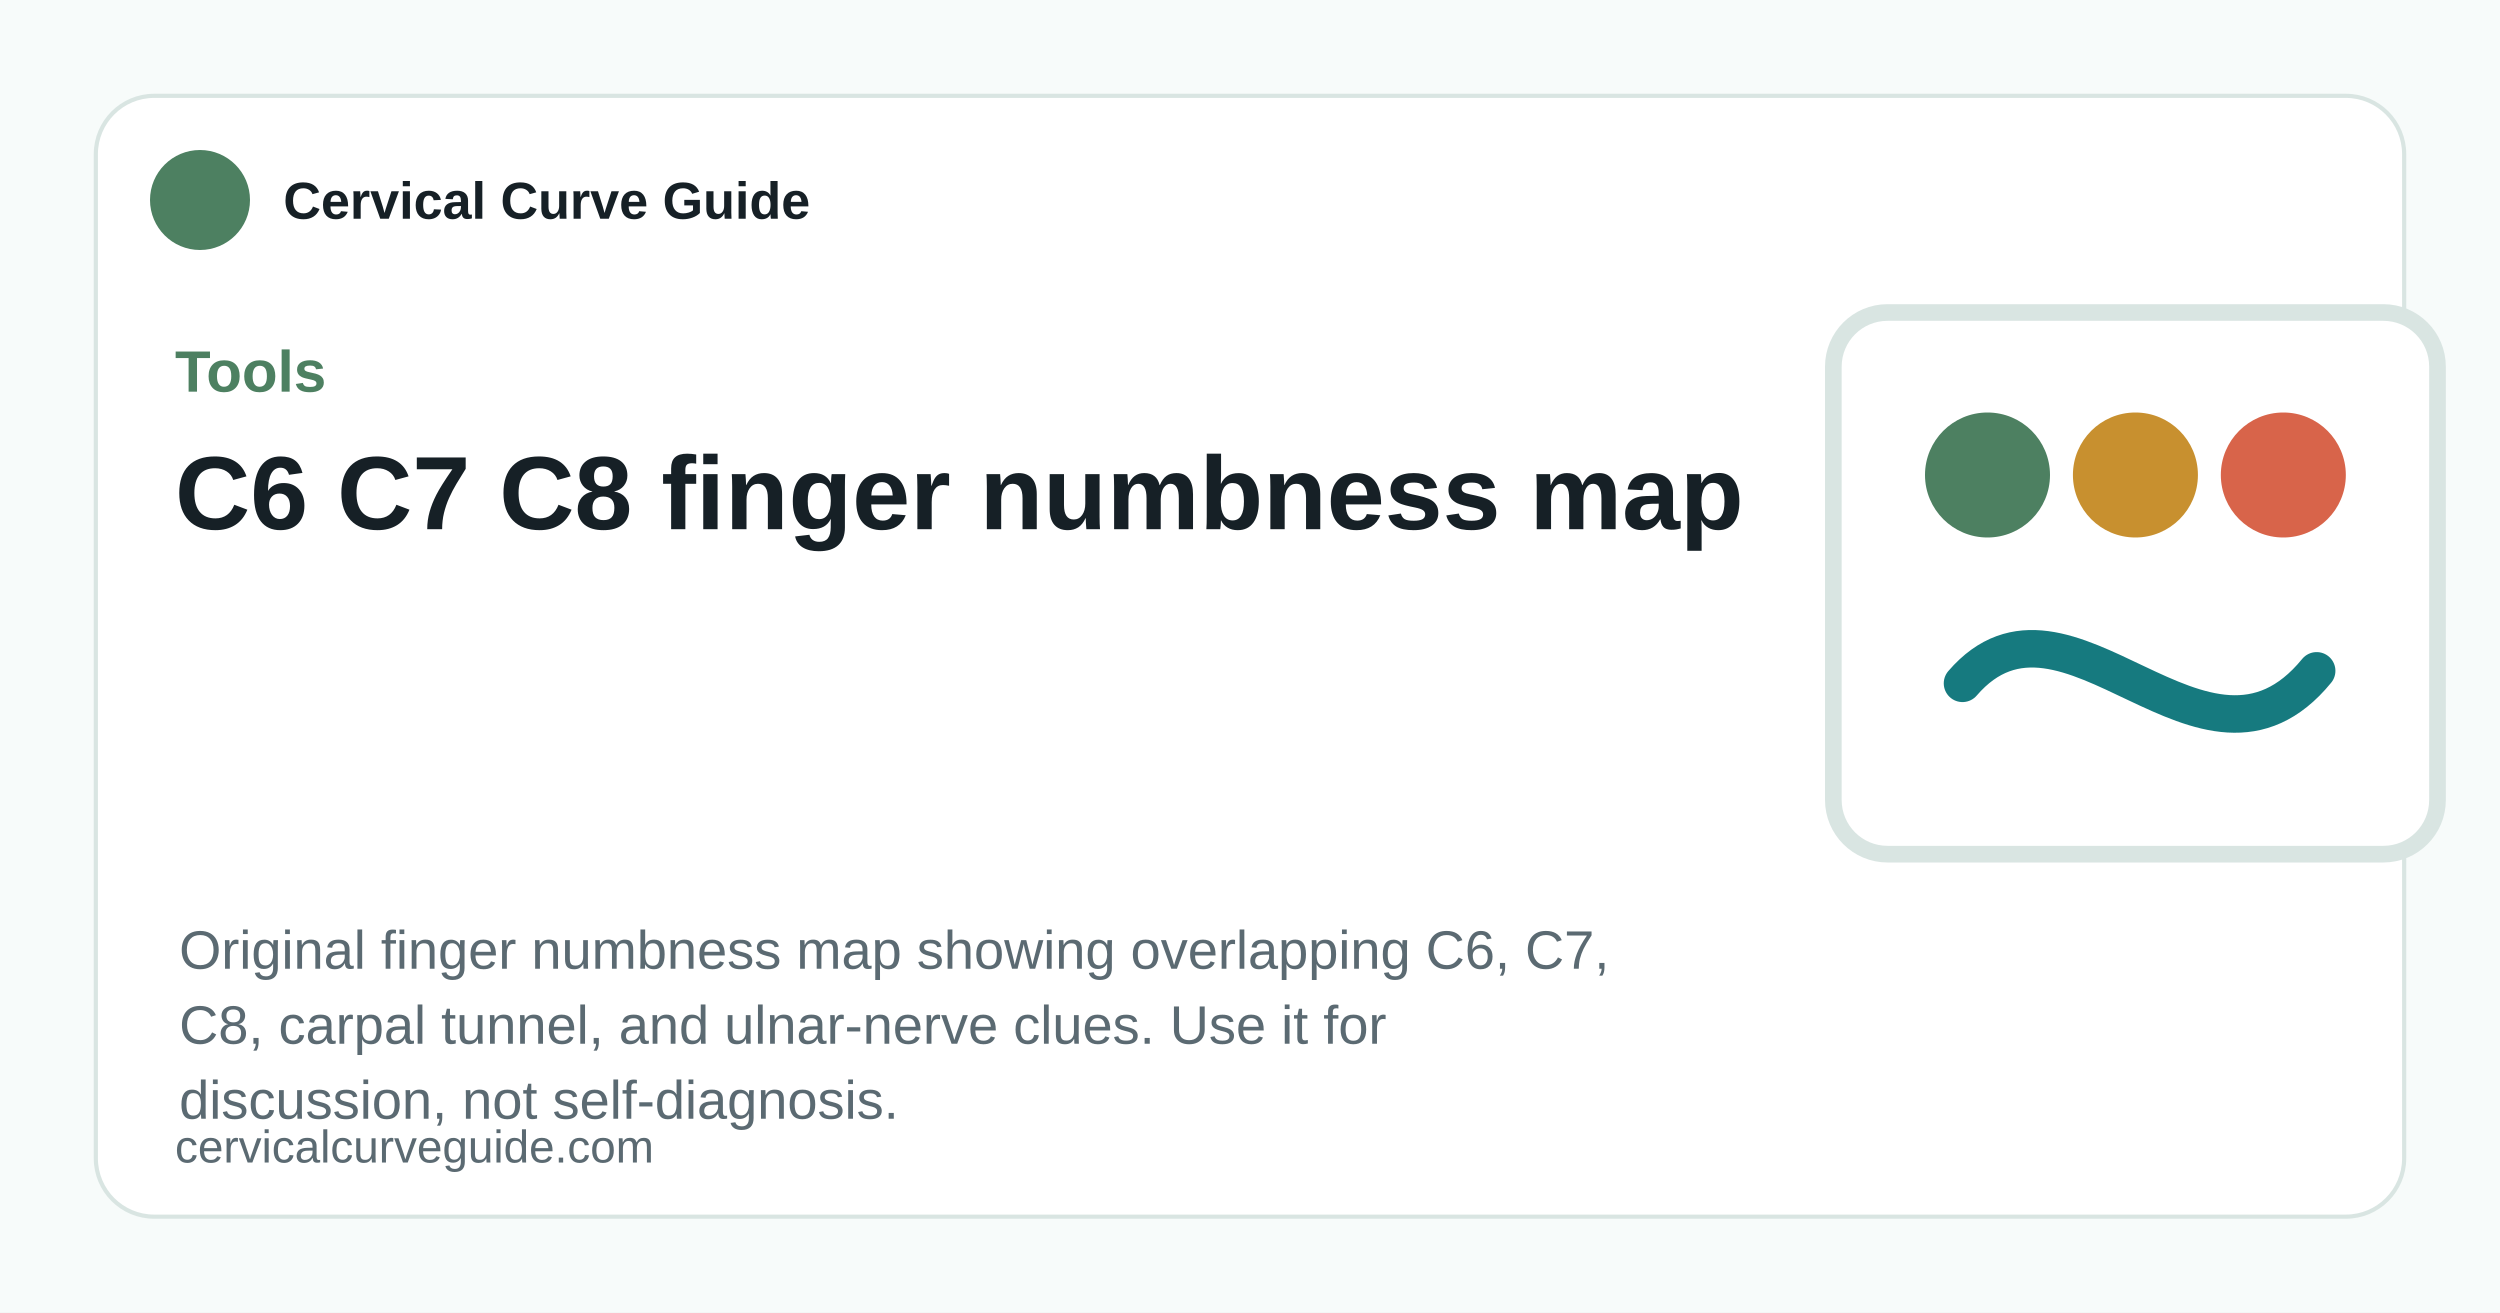
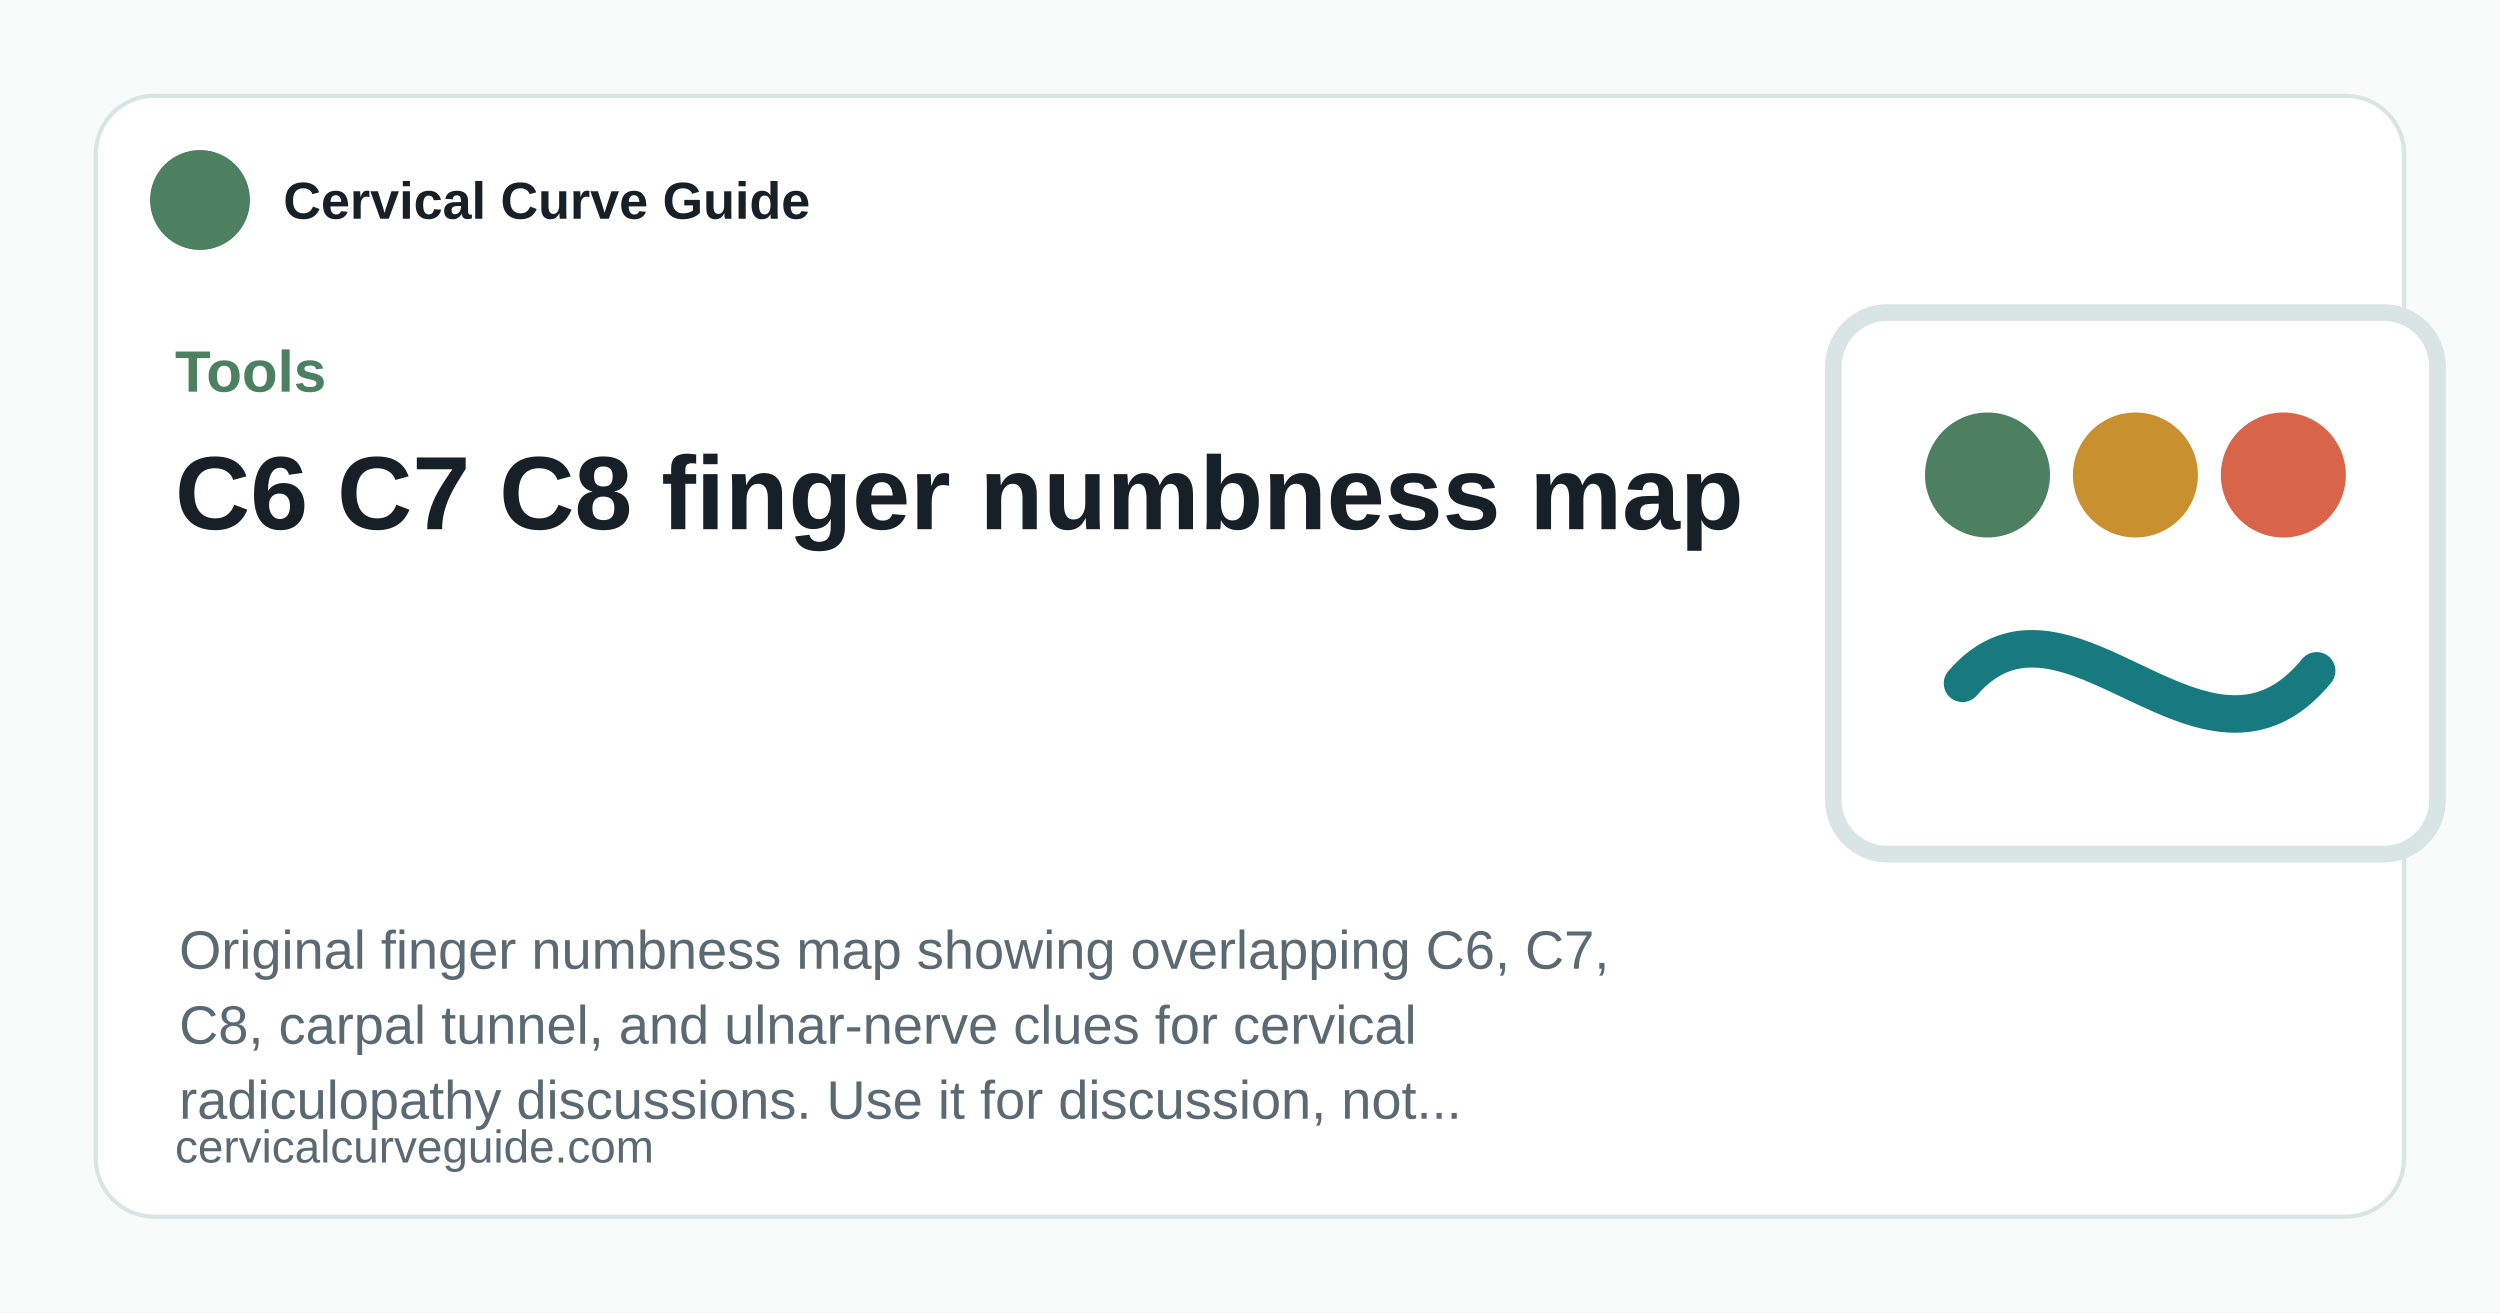
<svg xmlns="http://www.w3.org/2000/svg" viewBox="0 0 1200 630">
  <rect width="1200" height="630" fill="#f7fbfa" />
  <rect x="46" y="46" width="1108" height="538" rx="28" fill="#fff" stroke="#d9e5e2" stroke-width="2" />
  <circle cx="96" cy="96" r="24" fill="#4d8061" />
  <text x="136" y="105" fill="#162026" font-family="Arial, sans-serif" font-size="25" font-weight="800">Cervical Curve Guide</text>
  <text x="84" y="188" fill="#4d8061" font-family="Arial, sans-serif" font-size="28" font-weight="900">Tools</text>
  <text x="84" y="254" fill="#162026" font-family="Arial, sans-serif" font-size="50" font-weight="850">C6 C7 C8 finger numbness map</text>
  <text x="86" y="465" fill="#5b6a72" font-family="Arial, sans-serif" font-size="26">Original finger numbness map showing overlapping C6, C7,</text>
-   <text x="86" y="501" fill="#5b6a72" font-family="Arial, sans-serif" font-size="26">C8, carpal tunnel, and ulnar-nerve clues. Use it for</text>
-   <text x="86" y="537" fill="#5b6a72" font-family="Arial, sans-serif" font-size="26">discussion, not self-diagnosis.</text>
+   <text x="86" y="501" fill="#5b6a72" font-family="Arial, sans-serif" font-size="26">C8, carpal tunnel, and ulnar-nerve clues for cervical</text>
+   <text x="86" y="537" fill="#5b6a72" font-family="Arial, sans-serif" font-size="26">radiculopathy discussions. Use it for discussion, not...</text>
  <text x="84" y="558" fill="#5b6a72" font-family="Arial, sans-serif" font-size="22">cervicalcurveguide.com</text>
  <g transform="translate(880 150)">
    <rect width="290" height="260" rx="26" fill="#fff" stroke="#d9e5e2" stroke-width="8" />
    <circle cx="74" cy="78" r="30" fill="#4d8061" />
    <circle cx="145" cy="78" r="30" fill="#c8902f" />
    <circle cx="216" cy="78" r="30" fill="#d8644a" />
    <path d="M62 178 C112 120 178 238 232 172" fill="none" stroke="#167a7f" stroke-width="18" stroke-linecap="round" />
  </g>
</svg>
